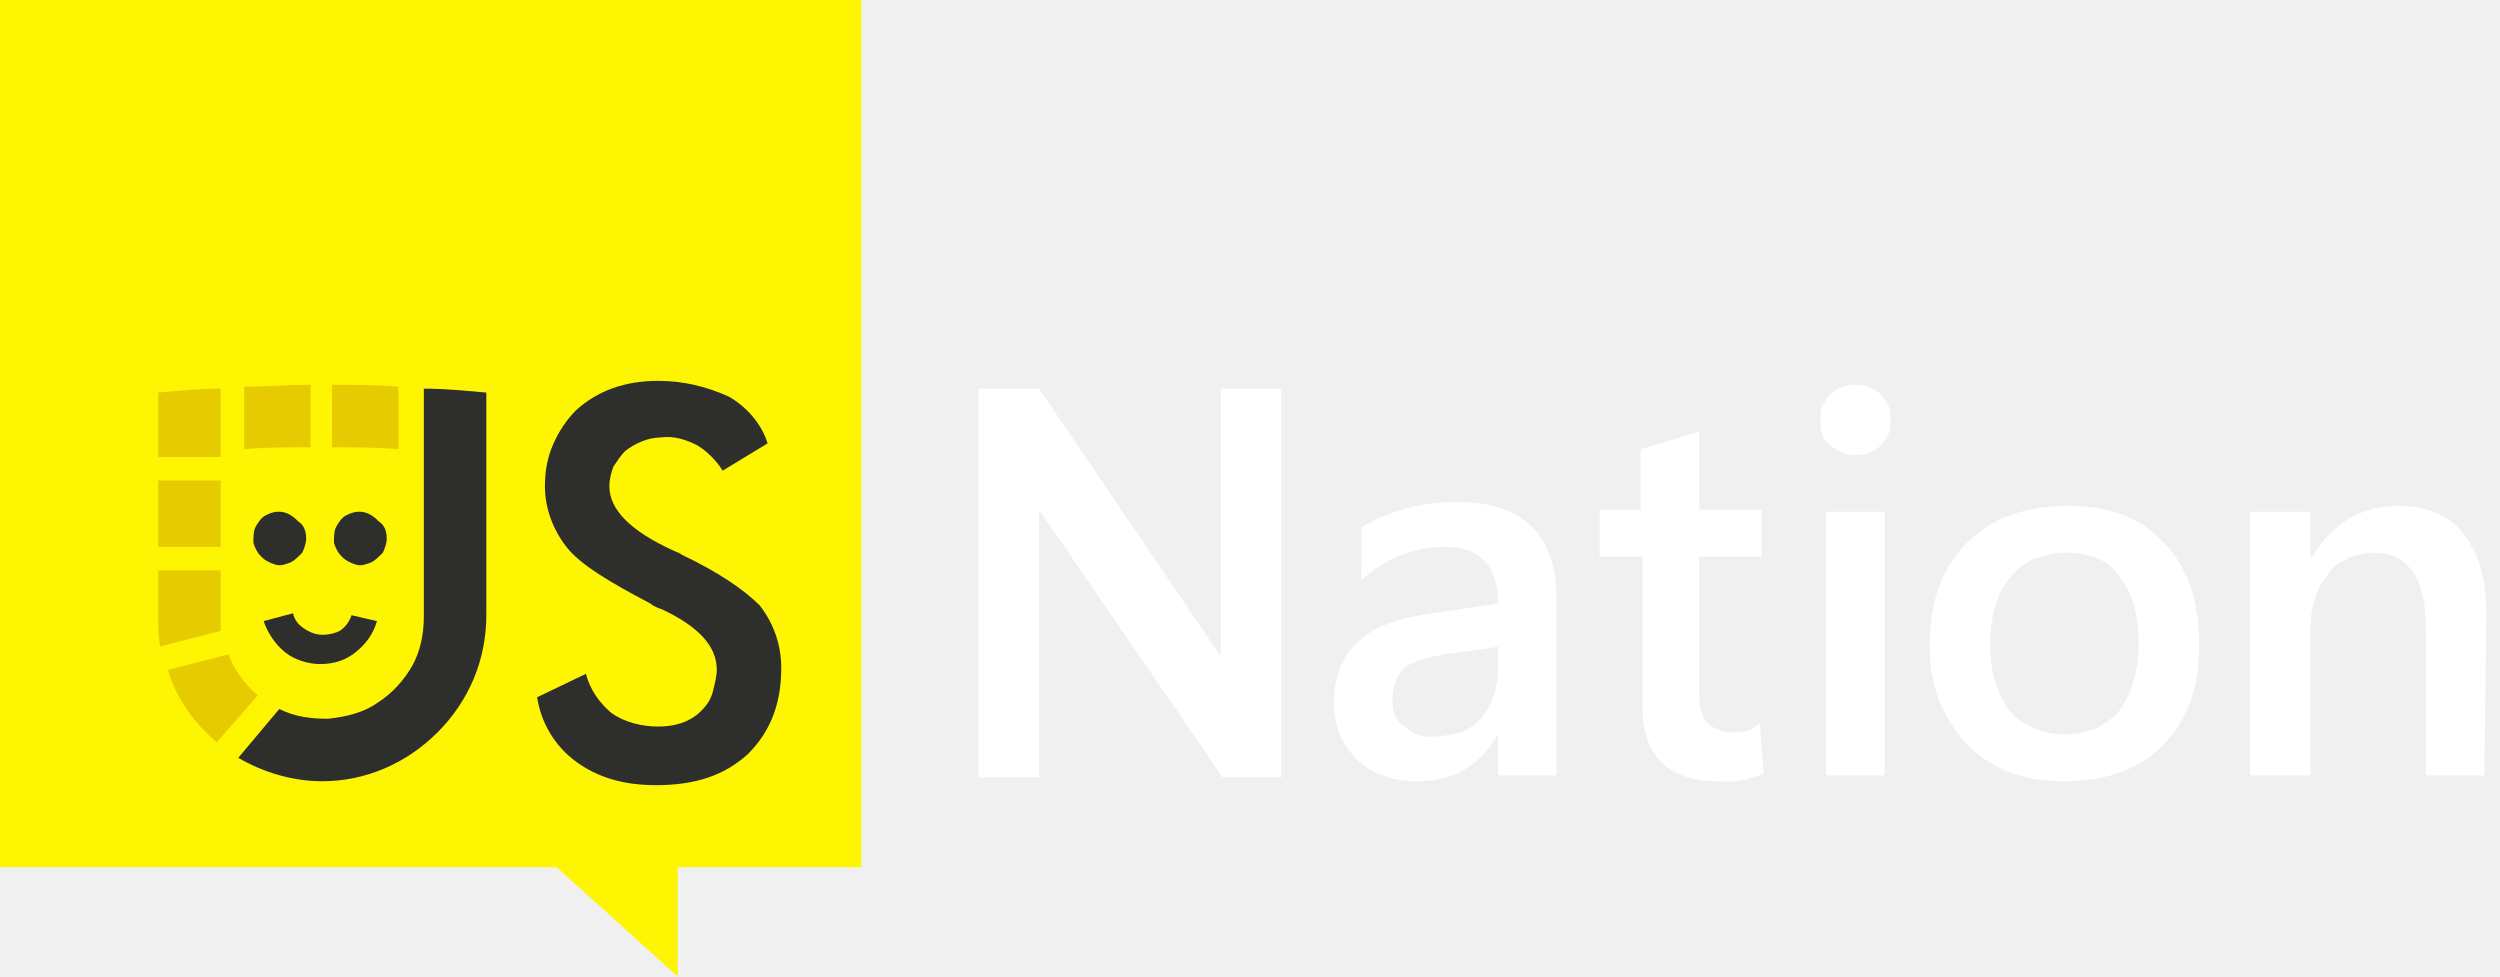
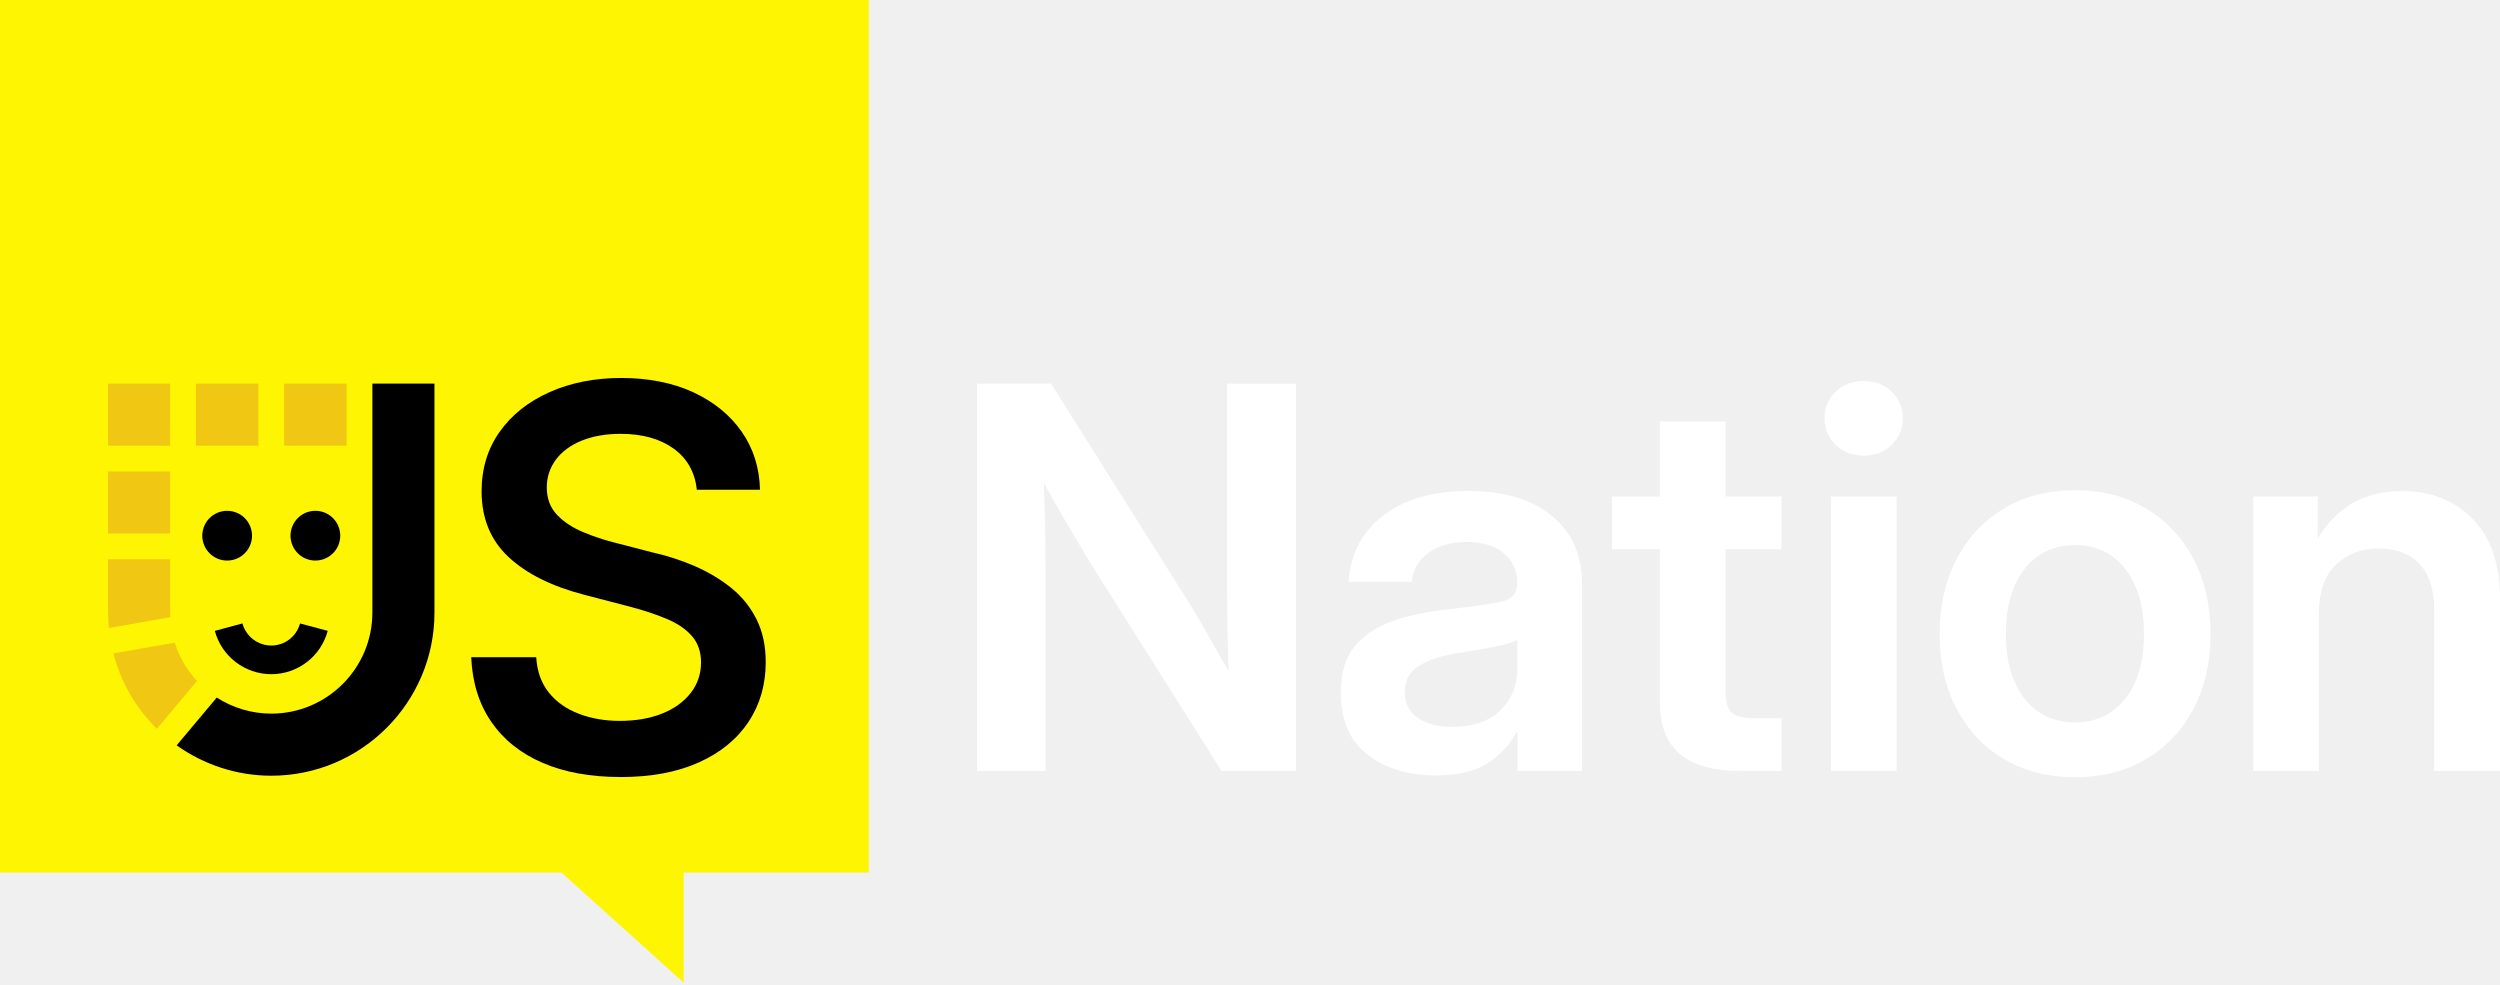
- <svg xmlns="http://www.w3.org/2000/svg" xmlns:xlink="http://www.w3.org/1999/xlink" preserveAspectRatio="xMidYMid meet" width="128" height="50" viewBox="0 0 128 50" style="width:100%;height:100%">
+ <svg xmlns="http://www.w3.org/2000/svg" width="800" height="315" viewBox="0 0 800 315" fill="none">
+   <g clip-path="url(#clip0_223_555)">
+     <path d="M0 0V279.22H179.68L218.77 314.44V279.22H278.03V0H0Z" fill="#FEF502" />
+     <path d="M198.46 248.64C188.92 248.64 180.64 247.13 173.63 244.11C166.61 241.09 161.14 236.71 157.2 230.97C153.26 225.23 151.13 218.34 150.79 210.3H171.59C171.87 214.85 173.21 218.62 175.62 221.61C178.03 224.61 181.22 226.87 185.19 228.39C189.15 229.92 193.52 230.68 198.29 230.68C203.45 230.68 207.97 229.9 211.85 228.35C215.73 226.8 218.78 224.61 221 221.78C223.22 218.95 224.33 215.68 224.33 211.96C224.33 208.63 223.39 205.86 221.5 203.64C219.61 201.42 216.95 199.58 213.51 198.11C210.07 196.64 206.02 195.3 201.36 194.08L187.3 190.42C176.71 187.7 168.53 183.65 162.76 178.27C156.99 172.89 154.11 165.87 154.11 157.22C154.11 149.95 156.04 143.6 159.89 138.17C163.74 132.74 169.07 128.51 175.86 125.48C182.65 122.46 190.32 120.95 198.86 120.95C207.4 120.95 215.29 122.48 221.86 125.53C228.43 128.58 233.59 132.78 237.33 138.13C241.07 143.48 243.03 149.68 243.2 156.72H222.98C222.37 151.06 219.89 146.67 215.53 143.53C211.18 140.4 205.53 138.83 198.6 138.83C193.83 138.83 189.66 139.57 186.08 141.03C182.5 142.5 179.76 144.54 177.84 147.14C175.93 149.75 174.97 152.69 174.97 155.96C174.97 159.51 176.05 162.42 178.21 164.7C180.37 166.98 183.13 168.82 186.49 170.23C189.85 171.64 193.3 172.8 196.85 173.68L208.75 176.76C213.46 177.81 217.97 179.27 222.27 181.13C226.57 182.99 230.44 185.29 233.88 188.04C237.32 190.79 240.04 194.13 242.03 198.07C244.03 202.01 245.03 206.61 245.03 211.88C245.03 219.09 243.19 225.47 239.5 231.02C235.81 236.57 230.5 240.89 223.57 244C216.64 247.11 208.26 248.66 198.44 248.66L198.46 248.64Z" fill="black" />
+     <path d="M119.16 122.76V196.01C119.16 213.85 104.65 228.36 86.81 228.36C80.54 228.36 74.51 226.52 69.36 223.22L56.53 238.51C65.27 244.73 75.82 248.23 86.81 248.23C115.6 248.23 139.03 224.81 139.03 196.01V122.76H119.17H119.16Z" fill="black" />
+     <path d="M110.91 122.76H90.93V142.62H110.91V122.76Z" fill="#F0C814" />
+     <path d="M82.68 122.76H62.7V142.62H82.68V122.76Z" fill="#F0C814" />
+     <path d="M54.45 122.76H34.59V142.62H54.45V122.76Z" fill="#F0C814" />
+     <path d="M54.45 150.87H34.59V170.73H54.45V150.87Z" fill="#F0C814" />
+     <path d="M54.51 197.51C54.49 197.01 54.45 196.51 54.45 196V178.97H34.59V196C34.59 197.67 34.7 199.33 34.85 200.97L54.51 197.5V197.51Z" fill="#F0C814" />
+     <path d="M55.91 205.64L36.28 209.1C37.82 215.06 40.39 220.72 43.97 225.86C45.83 228.52 47.92 230.98 50.19 233.22L63.03 217.92C62.04 216.85 60.26 214.49 60.26 214.49C58.35 211.75 56.89 208.77 55.92 205.64H55.91Z" fill="#F0C814" />
+     <path d="M72.69 179.38C77.086 179.38 80.65 175.816 80.65 171.42C80.65 167.024 77.086 163.46 72.69 163.46C68.294 163.46 64.73 167.024 64.73 171.42C64.73 175.816 68.294 179.38 72.69 179.38Z" fill="black" />
+     <path d="M100.92 179.38C105.316 179.38 108.88 175.816 108.88 171.42C108.88 167.024 105.316 163.46 100.92 163.46C96.524 163.46 92.96 167.024 92.96 171.42C92.96 175.816 96.524 179.38 100.92 179.38Z" fill="black" />
+     <path d="M86.81 215.74C78.37 215.74 70.93 210.04 68.74 201.88L77.59 199.5C78.71 203.66 82.5 206.57 86.81 206.57C91.12 206.57 94.9 203.66 96.01 199.51L104.87 201.87C102.69 210.04 95.27 215.74 86.81 215.74Z" fill="black" />
+     <path d="M312.63 246.72V122.76H336.34L379.85 191.9C381.35 194.23 383.32 197.53 385.76 201.8C388.2 206.07 390.67 210.43 393.16 214.86C392.99 210.2 392.87 205.56 392.79 200.93C392.71 196.3 392.66 192.76 392.66 190.32V122.77H414.71V246.73H390.92L351.65 184.5C349.87 181.73 347.43 177.72 344.33 172.48C341.22 167.24 337.78 161.26 334.01 154.55C334.29 161.43 334.45 167.45 334.51 172.6C334.56 177.76 334.59 181.7 334.59 184.41V246.72H312.63Z" fill="white" />
+     <path d="M459.43 248.13C450.67 248.13 443.41 245.93 437.67 241.52C431.93 237.11 429.06 230.52 429.06 221.76C429.06 215.1 430.68 209.96 433.93 206.33C437.17 202.7 441.42 200.05 446.66 198.38C451.9 196.71 457.54 195.58 463.59 194.97C471.74 194.03 477.43 193.2 480.64 192.47C483.86 191.75 485.47 189.89 485.47 186.9V186.23C485.47 182.46 484.04 179.38 481.19 177C478.33 174.62 474.41 173.42 469.42 173.42C464.43 173.42 460.17 174.61 456.98 177C453.79 179.39 452.06 182.44 451.78 186.15H431.56C432.06 177.44 435.69 170.43 442.46 165.1C449.22 159.78 458.35 157.11 469.83 157.11C481.31 157.11 490.18 159.77 496.62 165.1C503.05 170.42 506.27 177.66 506.27 186.81V246.71H485.64V234.31H485.31C483.2 238.19 480.15 241.46 476.16 244.13C472.17 246.8 466.59 248.12 459.44 248.12L459.43 248.13ZM464.59 232.57C471.47 232.57 476.68 230.78 480.23 227.2C483.78 223.62 485.55 219.28 485.55 214.18V204.7C484.27 205.53 481.8 206.3 478.14 206.99C474.48 207.68 470.49 208.36 466.16 209.03C461.67 209.7 457.77 210.96 454.47 212.82C451.17 214.68 449.52 217.6 449.52 221.6C449.52 225.04 450.88 227.73 453.6 229.67C456.32 231.61 459.98 232.58 464.58 232.58L464.59 232.57Z" fill="white" />
+     <path d="M570.1 158.86V175.75H552.21V221.51C552.21 224.67 552.85 226.85 554.12 228.04C555.4 229.23 557.72 229.83 561.11 229.83H570.1V246.72H557.45C548.52 246.72 541.91 244.92 537.61 241.31C533.31 237.71 531.16 232.13 531.16 224.59V175.75H515.85V158.86H531.16V134.9H552.21V158.86H570.1Z" fill="white" />
+     <path d="M596.42 145.8C592.81 145.8 589.82 144.65 587.43 142.35C585.04 140.05 583.85 137.21 583.85 133.82C583.85 130.43 585.04 127.61 587.43 125.33C589.81 123.06 592.81 121.92 596.42 121.92C600.03 121.92 602.94 123.06 605.32 125.33C607.7 127.61 608.9 130.43 608.9 133.82C608.9 137.21 607.71 140.05 605.32 142.35C602.94 144.65 599.97 145.8 596.42 145.8ZM585.94 246.72V158.87H606.91V246.72H585.94Z" fill="white" />
+     <path d="M664.02 248.71C655.37 248.71 647.8 246.78 641.31 242.93C634.82 239.08 629.76 233.71 626.13 226.83C622.5 219.95 620.68 211.97 620.68 202.87C620.68 193.77 622.5 185.77 626.13 178.87C629.76 171.96 634.82 166.57 641.31 162.69C647.8 158.81 655.37 156.87 664.02 156.87C672.67 156.87 680.17 158.81 686.69 162.69C693.21 166.57 698.28 171.97 701.92 178.87C705.55 185.78 707.37 193.78 707.37 202.87C707.37 211.96 705.55 219.95 701.92 226.83C698.29 233.71 693.21 239.07 686.69 242.93C680.17 246.79 672.62 248.71 664.02 248.71ZM664.02 231.16C670.73 231.16 676.08 228.64 680.08 223.59C684.07 218.54 686.07 211.64 686.07 202.87C686.07 194.1 684.07 187.17 680.08 182.07C676.09 176.97 670.73 174.42 664.02 174.42C657.31 174.42 651.87 176.96 647.88 182.03C643.89 187.1 641.89 194.05 641.89 202.87C641.89 211.69 643.89 218.54 647.88 223.59C651.87 228.64 657.25 231.16 664.02 231.16Z" fill="white" />
+     <path d="M742.01 197.05V246.72H721.04V158.87H741.67V172.35C747.77 162.2 756.76 157.13 768.63 157.13C777.84 157.13 785.37 160.1 791.22 166.03C797.07 171.97 800 180.56 800 191.82V246.73H778.95V195.15C778.95 188.72 777.4 183.84 774.29 180.51C771.18 177.18 766.83 175.52 761.23 175.52C755.63 175.52 751.16 177.24 747.5 180.68C743.84 184.12 742.01 189.58 742.01 197.07V197.05Z" fill="white" />
+   </g>
  <defs>
-     <animate repeatCount="indefinite" dur="3.003s" begin="0s" xlink:href="#_R_G_L_1_G_D_0_P_0" fill="freeze" attributeName="d" attributeType="XML" from="M1.55 0.25 C1.25,0.25 1.05,0.35 0.85,0.45 C0.65,0.55 0.45,0.85 0.35,1.05 C0.25,1.25 0.25,1.55 0.25,1.85 C0.35,2.15 0.45,2.35 0.65,2.55 C0.85,2.75 1.05,2.85 1.35,2.95 C1.65,3.05 1.85,2.95 2.15,2.85 C2.35,2.75 2.55,2.55 2.75,2.35 C2.85,2.15 2.95,1.85 2.95,1.65 C2.95,1.25 2.85,0.95 2.55,0.75 C2.25,0.45 1.95,0.25 1.55,0.25z " to="M1.55 0.25 C1.25,0.25 1.05,0.35 0.85,0.45 C0.65,0.55 0.45,0.85 0.35,1.05 C0.25,1.25 0.25,1.55 0.25,1.85 C0.35,2.15 0.45,2.35 0.65,2.55 C0.85,2.75 1.05,2.85 1.35,2.95 C1.65,3.05 1.85,2.95 2.15,2.85 C2.35,2.75 2.55,2.55 2.75,2.35 C2.85,2.15 2.95,1.85 2.95,1.65 C2.95,1.25 2.85,0.95 2.55,0.75 C2.25,0.45 1.95,0.25 1.55,0.25z " keyTimes="0;0.911;0.944;0.989;1" values="M1.55 0.25 C1.25,0.25 1.05,0.35 0.85,0.45 C0.65,0.55 0.45,0.85 0.35,1.05 C0.25,1.25 0.25,1.55 0.25,1.85 C0.35,2.15 0.45,2.35 0.65,2.55 C0.85,2.75 1.05,2.85 1.35,2.95 C1.65,3.05 1.85,2.95 2.15,2.85 C2.35,2.75 2.55,2.55 2.75,2.35 C2.85,2.15 2.95,1.85 2.95,1.65 C2.95,1.25 2.85,0.95 2.55,0.75 C2.25,0.45 1.95,0.25 1.55,0.25z ;M1.55 0.25 C1.25,0.25 1.05,0.35 0.85,0.45 C0.65,0.55 0.45,0.85 0.35,1.05 C0.25,1.25 0.25,1.55 0.25,1.85 C0.35,2.15 0.45,2.35 0.65,2.55 C0.85,2.75 1.05,2.85 1.35,2.95 C1.65,3.05 1.85,2.95 2.15,2.85 C2.35,2.75 2.55,2.55 2.75,2.35 C2.85,2.15 2.95,1.85 2.95,1.65 C2.95,1.25 2.85,0.95 2.55,0.75 C2.25,0.45 1.95,0.25 1.55,0.25z ;M1.55 2.19 C1.25,2.19 1.05,2.22 0.85,2.25 C0.65,2.28 0.45,2.38 0.35,2.44 C0.25,2.5 0.25,2.59 0.25,2.68 C0.35,2.77 0.45,2.84 0.65,2.9 C0.85,2.96 1.05,2.99 1.35,3.02 C1.65,3.05 1.85,3.02 2.15,2.99 C2.35,2.96 2.55,2.9 2.75,2.84 C2.85,2.77 2.95,2.68 2.95,2.62 C2.95,2.5 2.85,2.4 2.55,2.34 C2.25,2.25 1.95,2.19 1.55,2.19z ;M1.55 0.25 C1.25,0.25 1.05,0.35 0.85,0.45 C0.65,0.55 0.45,0.85 0.35,1.05 C0.25,1.25 0.25,1.55 0.25,1.85 C0.35,2.15 0.45,2.35 0.65,2.55 C0.85,2.75 1.05,2.85 1.35,2.95 C1.65,3.05 1.85,2.95 2.15,2.85 C2.35,2.75 2.55,2.55 2.75,2.35 C2.85,2.15 2.95,1.85 2.95,1.65 C2.95,1.25 2.85,0.95 2.55,0.75 C2.25,0.45 1.95,0.25 1.55,0.25z ;M1.55 0.25 C1.25,0.25 1.05,0.35 0.85,0.45 C0.65,0.55 0.45,0.85 0.35,1.05 C0.25,1.25 0.25,1.55 0.25,1.85 C0.35,2.15 0.45,2.35 0.65,2.55 C0.85,2.75 1.05,2.85 1.35,2.95 C1.65,3.05 1.85,2.95 2.15,2.85 C2.35,2.75 2.55,2.55 2.75,2.35 C2.85,2.15 2.95,1.85 2.95,1.65 C2.95,1.25 2.85,0.95 2.55,0.75 C2.25,0.45 1.95,0.25 1.55,0.25z " keySplines="0.333 0 0.667 1;0.333 0 0.667 1;0.333 0 0.667 1;0 0 0 0" calcMode="spline" />
-     <animate repeatCount="indefinite" dur="3.003s" begin="0s" xlink:href="#_R_G_L_0_G_D_0_P_0" fill="freeze" attributeName="d" attributeType="XML" from="M1.55 0.25 C1.25,0.25 1.05,0.35 0.85,0.45 C0.65,0.55 0.45,0.85 0.35,1.05 C0.25,1.25 0.25,1.55 0.25,1.85 C0.35,2.15 0.45,2.35 0.65,2.55 C0.85,2.75 1.05,2.85 1.35,2.95 C1.65,3.05 1.85,2.95 2.15,2.85 C2.35,2.75 2.55,2.55 2.75,2.35 C2.85,2.15 2.95,1.85 2.95,1.65 C2.95,1.25 2.85,0.95 2.55,0.75 C2.25,0.45 1.95,0.25 1.55,0.25z " to="M1.55 0.25 C1.25,0.25 1.05,0.35 0.85,0.45 C0.65,0.55 0.45,0.85 0.35,1.05 C0.25,1.25 0.25,1.55 0.25,1.85 C0.35,2.15 0.45,2.35 0.65,2.55 C0.85,2.75 1.05,2.85 1.35,2.95 C1.65,3.05 1.85,2.95 2.15,2.85 C2.35,2.75 2.55,2.55 2.75,2.35 C2.85,2.15 2.95,1.85 2.95,1.65 C2.95,1.25 2.85,0.95 2.55,0.75 C2.25,0.45 1.95,0.25 1.55,0.25z " keyTimes="0;0.911;0.944;0.989;1" values="M1.55 0.25 C1.25,0.25 1.05,0.35 0.85,0.45 C0.65,0.55 0.45,0.85 0.35,1.05 C0.25,1.25 0.25,1.55 0.25,1.85 C0.35,2.15 0.45,2.35 0.65,2.55 C0.85,2.75 1.05,2.85 1.35,2.95 C1.65,3.05 1.85,2.95 2.15,2.85 C2.35,2.75 2.55,2.55 2.75,2.35 C2.85,2.15 2.95,1.85 2.95,1.65 C2.95,1.25 2.85,0.95 2.55,0.75 C2.25,0.45 1.95,0.25 1.55,0.25z ;M1.55 0.25 C1.25,0.25 1.05,0.35 0.85,0.45 C0.65,0.55 0.45,0.85 0.35,1.05 C0.25,1.25 0.25,1.55 0.25,1.85 C0.35,2.15 0.45,2.35 0.65,2.55 C0.85,2.75 1.05,2.85 1.35,2.95 C1.65,3.05 1.85,2.95 2.15,2.85 C2.35,2.75 2.55,2.55 2.75,2.35 C2.85,2.15 2.95,1.85 2.95,1.65 C2.95,1.25 2.85,0.95 2.55,0.75 C2.25,0.45 1.95,0.25 1.55,0.25z ;M1.55 2.19 C1.25,2.19 1.05,2.22 0.85,2.25 C0.65,2.28 0.45,2.38 0.35,2.44 C0.25,2.5 0.25,2.59 0.25,2.68 C0.35,2.77 0.45,2.84 0.65,2.9 C0.85,2.96 1.05,2.99 1.35,3.02 C1.65,3.05 1.85,3.02 2.15,2.99 C2.35,2.96 2.55,2.9 2.75,2.84 C2.85,2.77 2.95,2.68 2.95,2.62 C2.95,2.5 2.85,2.4 2.55,2.34 C2.25,2.25 1.95,2.19 1.55,2.19z ;M1.55 0.25 C1.25,0.25 1.05,0.35 0.85,0.45 C0.65,0.55 0.45,0.85 0.35,1.05 C0.25,1.25 0.25,1.55 0.25,1.85 C0.35,2.15 0.45,2.35 0.65,2.55 C0.85,2.75 1.05,2.85 1.35,2.95 C1.65,3.05 1.85,2.95 2.15,2.85 C2.35,2.75 2.55,2.55 2.75,2.35 C2.85,2.15 2.95,1.85 2.95,1.65 C2.95,1.25 2.85,0.95 2.55,0.75 C2.25,0.45 1.95,0.25 1.55,0.25z ;M1.55 0.25 C1.25,0.25 1.05,0.35 0.85,0.45 C0.65,0.55 0.45,0.85 0.35,1.05 C0.25,1.25 0.25,1.55 0.25,1.85 C0.35,2.15 0.45,2.35 0.65,2.55 C0.85,2.75 1.05,2.85 1.35,2.95 C1.65,3.05 1.85,2.95 2.15,2.85 C2.35,2.75 2.55,2.55 2.75,2.35 C2.85,2.15 2.95,1.85 2.95,1.65 C2.95,1.25 2.85,0.95 2.55,0.75 C2.25,0.45 1.95,0.25 1.55,0.25z " keySplines="0.333 0 0.667 1;0.333 0 0.667 1;0.333 0 0.667 1;0 0 0 0" calcMode="spline" />
-     <animate attributeType="XML" attributeName="opacity" dur="3s" from="0" to="1" xlink:href="#time_group" />
+     <clipPath id="clip0_223_555">
+       <rect width="800" height="314.44" fill="white" />
+     </clipPath>
  </defs>
-   <g id="_R_G">
-     <g id="_R_G_L_16_G" transform=" translate(22.05, 25) translate(-22.3, -25.249)">
-       <path id="_R_G_L_16_G_D_0_P_0" fill="#fef502" fill-opacity="1" fill-rule="nonzero" d=" M0.25 0.25 C0.25,0.25 0.25,44.65 0.25,44.65 C0.25,44.65 28.75,44.65 28.75,44.65 C28.75,44.65 34.95,50.25 34.95,50.25 C34.95,50.25 34.95,44.65 34.95,44.65 C34.95,44.65 44.35,44.65 44.35,44.65 C44.35,44.65 44.35,0.25 44.35,0.25 C44.35,0.25 0.25,0.25 0.25,0.25z " />
-     </g>
-     <g id="_R_G_L_15_G" transform=" translate(16.4, 32.7) translate(-3.15, -1.55)">
-       <path id="_R_G_L_15_G_D_0_P_0" fill="#2e2e2c" fill-opacity="1" fill-rule="nonzero" d=" M3.25 1.35 C2.95,1.35 2.65,1.25 2.35,1.05 C2.05,0.85 1.85,0.65 1.75,0.25 C1.75,0.25 0.25,0.65 0.25,0.65 C0.45,1.25 0.85,1.85 1.35,2.25 C1.85,2.65 2.55,2.85 3.15,2.85 C3.85,2.85 4.45,2.65 4.95,2.25 C5.45,1.85 5.85,1.35 6.05,0.65 C6.05,0.65 4.75,0.35 4.75,0.35 C4.65,0.65 4.45,0.95 4.15,1.15 C3.95,1.25 3.65,1.35 3.25,1.35z " />
-     </g>
-     <g id="_R_G_L_14_G" transform=" translate(26.1, 29.85) translate(-14.15, -10.6)">
-       <path id="_R_G_L_14_G_D_0_P_0" fill="#2e2e2c" fill-opacity="1" fill-rule="nonzero" d=" M15.55 16.45 C15.55,16.45 18.05,15.25 18.05,15.25 C18.25,16.05 18.75,16.75 19.35,17.25 C20.05,17.75 20.95,17.95 21.75,17.95 C22.55,17.95 23.35,17.75 23.95,17.15 C24.25,16.85 24.45,16.55 24.55,16.15 C24.65,15.75 24.75,15.35 24.75,15.05 C24.75,13.85 23.85,12.85 21.95,11.95 C21.65,11.85 21.45,11.75 21.35,11.65 C19.25,10.55 17.75,9.65 17.05,8.75 C16.35,7.85 15.95,6.75 15.95,5.65 C15.95,4.95 16.05,4.25 16.35,3.55 C16.65,2.85 17.05,2.25 17.55,1.75 C18.65,0.75 20.05,0.25 21.75,0.25 C23.05,0.25 24.25,0.55 25.35,1.05 C26.25,1.55 27.05,2.45 27.35,3.45 C27.35,3.45 25.05,4.85 25.05,4.85 C24.75,4.35 24.25,3.85 23.75,3.55 C23.15,3.25 22.55,3.05 21.85,3.15 C21.25,3.15 20.55,3.45 20.05,3.85 C19.85,4.05 19.65,4.35 19.45,4.65 C19.35,4.95 19.25,5.25 19.25,5.65 C19.25,6.85 20.35,7.95 22.55,8.95 C22.75,9.05 22.85,9.05 22.95,9.15 C24.85,10.05 26.15,10.95 26.95,11.75 C27.65,12.65 28.05,13.75 28.05,14.95 C28.05,16.85 27.45,18.25 26.35,19.35 C25.15,20.45 23.65,20.95 21.65,20.95 C19.95,20.95 18.65,20.55 17.55,19.75 C16.45,18.95 15.75,17.75 15.55,16.45z  M4.55 20.75 C6.75,20.75 8.85,19.85 10.45,18.25 C12.05,16.65 12.95,14.55 12.95,12.25 C12.95,12.25 12.95,0.85 12.95,0.85 C11.85,0.75 10.85,0.65 9.75,0.65 C9.75,0.65 9.75,4.35 9.75,4.35 C9.75,4.35 9.75,12.35 9.75,12.35 C9.75,13.25 9.55,14.15 9.15,14.85 C8.75,15.55 8.15,16.25 7.35,16.75 C6.65,17.25 5.75,17.45 4.85,17.55 C3.95,17.55 3.15,17.45 2.35,17.05 C2.35,17.05 0.25,19.55 0.25,19.55 C1.45,20.25 2.95,20.75 4.55,20.75z " />
-     </g>
-     <g id="_R_G_L_13_G" transform=" translate(9.7, 21.65) translate(-1.85, -2)">
-       <path id="_R_G_L_13_G_D_0_P_0" fill="#e6cb00" fill-opacity="1" fill-rule="nonzero" d=" M0.25 0.45 C0.25,0.45 0.25,3.75 0.25,3.75 C0.25,3.75 3.45,3.75 3.45,3.75 C3.45,3.75 3.45,3.45 3.45,3.45 C3.45,3.45 3.45,0.25 3.45,0.25 C2.35,0.25 1.35,0.35 0.25,0.45z " />
-     </g>
-     <g id="_R_G_L_12_G" transform=" translate(14.2, 21.35) translate(-1.95, -1.9)">
-       <path id="_R_G_L_12_G_D_0_P_0" fill="#e6cb00" fill-opacity="1" fill-rule="nonzero" d=" M0.25 0.35 C0.25,0.35 0.25,3.55 0.25,3.55 C1.35,3.45 2.55,3.45 3.65,3.45 C3.65,3.45 3.65,0.25 3.65,0.25 C2.45,0.25 1.35,0.35 0.25,0.35z " />
-     </g>
-     <g id="_R_G_L_11_G" transform=" translate(18.7, 21.35) translate(-1.95, -1.9)">
-       <path id="_R_G_L_11_G_D_0_P_0" fill="#e6cb00" fill-opacity="1" fill-rule="nonzero" d=" M0.25 0.25 C0.25,0.25 0.25,3.45 0.25,3.45 C1.35,3.45 2.55,3.45 3.65,3.55 C3.65,3.55 3.65,0.35 3.65,0.35 C2.55,0.25 1.45,0.25 0.25,0.25z " />
-     </g>
-     <g id="_R_G_L_10_G" transform=" translate(9.7, 26.3) translate(-1.85, -1.95)">
-       <path id="_R_G_L_10_G_D_0_P_0" fill="#e6cb00" fill-opacity="1" fill-rule="nonzero" d=" M3.45 0.25 C3.45,0.25 0.25,0.25 0.25,0.25 C0.25,0.25 0.25,3.65 0.25,3.65 C0.25,3.65 3.45,3.65 3.45,3.65 C3.45,3.65 3.45,0.25 3.45,0.25z " />
-     </g>
-     <g id="_R_G_L_9_G" transform=" translate(9.7, 31.15) translate(-1.85, -2.2)">
-       <path id="_R_G_L_9_G_D_0_P_0" fill="#e6cb00" fill-opacity="1" fill-rule="nonzero" d=" M3.45 2.55 C3.45,2.55 3.45,0.25 3.45,0.25 C3.45,0.25 0.25,0.25 0.25,0.25 C0.25,0.25 0.25,2.55 0.25,2.55 C0.25,3.05 0.25,3.65 0.35,4.15 C0.35,4.15 3.45,3.35 3.45,3.35 C3.45,3.35 3.45,2.55 3.45,2.55z " />
-     </g>
-     <g id="_R_G_L_8_G" transform=" translate(10.9, 35.75) translate(-2.55, -2.5)">
-       <path id="_R_G_L_8_G_D_0_P_0" fill="#e6cb00" fill-opacity="1" fill-rule="nonzero" d=" M4.85 2.35 C4.15,1.75 3.65,1.05 3.35,0.25 C3.35,0.25 0.25,1.05 0.25,1.05 C0.65,2.45 1.55,3.75 2.75,4.75 C2.75,4.75 4.85,2.35 4.85,2.35z " />
-     </g>
-     <g id="_R_G_L_7_G" transform=" translate(57.85, 29.85) translate(-8, -10.2)">
-       <path id="_R_G_L_7_G_D_0_P_0" fill="#ffffff" fill-opacity="1" fill-rule="nonzero" d=" M0.25 20.15 C0.25,20.15 0.25,0.25 0.25,0.25 C0.25,0.25 3.35,0.25 3.35,0.25 C3.35,0.25 12.65,13.95 12.65,13.95 C12.65,13.95 12.65,0.25 12.65,0.25 C12.65,0.25 15.75,0.25 15.75,0.25 C15.75,0.25 15.75,20.15 15.75,20.15 C15.75,20.15 12.75,20.15 12.75,20.15 C12.75,20.15 3.35,6.45 3.35,6.45 C3.35,6.45 3.35,20.15 3.35,20.15 C3.35,20.15 0.25,20.15 0.25,20.15z " />
-     </g>
-     <g id="_R_G_L_6_G" transform=" translate(74, 32.85) translate(-5.95, -7.399)">
-       <path id="_R_G_L_6_G_D_0_P_0" fill="#ffffff" fill-opacity="1" fill-rule="nonzero" d=" M11.65 14.25 C11.65,14.25 8.65,14.25 8.65,14.25 C8.65,14.25 8.65,12.15 8.65,12.15 C7.75,13.75 6.35,14.55 4.55,14.55 C3.25,14.55 2.15,14.15 1.45,13.45 C1.05,13.05 0.75,12.65 0.55,12.15 C0.35,11.65 0.25,11.15 0.25,10.55 C0.25,7.95 1.75,6.55 4.65,6.05 C4.65,6.05 8.65,5.45 8.65,5.45 C8.65,3.55 7.75,2.55 5.95,2.55 C4.35,2.55 2.85,3.15 1.65,4.25 C1.65,4.25 1.65,1.55 1.65,1.55 C3.15,0.65 4.85,0.25 6.55,0.25 C9.95,0.25 11.65,1.95 11.65,5.25 C11.65,5.25 11.65,14.25 11.65,14.25z  M8.75 7.65 C8.75,7.65 5.95,8.05 5.95,8.05 C5.25,8.15 4.55,8.35 3.95,8.65 C3.55,8.95 3.25,9.55 3.25,10.35 C3.25,10.65 3.25,10.85 3.35,11.15 C3.45,11.35 3.65,11.65 3.85,11.75 C4.35,12.15 4.85,12.35 5.45,12.25 C5.85,12.25 6.35,12.15 6.75,12.05 C7.15,11.85 7.55,11.65 7.75,11.35 C8.35,10.65 8.65,9.75 8.65,8.85 C8.65,8.85 8.65,7.65 8.65,7.65 C8.65,7.65 8.75,7.65 8.75,7.65z " />
-     </g>
-     <g id="_R_G_L_5_G" transform=" translate(86.1, 31.1) translate(-4.45, -9.25)">
-       <path id="_R_G_L_5_G_D_0_P_0" fill="#ffffff" fill-opacity="1" fill-rule="nonzero" d=" M8.65 17.75 C7.95,18.05 7.15,18.25 6.35,18.15 C3.75,18.15 2.45,16.85 2.45,14.35 C2.45,14.35 2.45,6.65 2.45,6.65 C2.45,6.65 0.25,6.65 0.25,6.65 C0.25,6.65 0.25,4.25 0.25,4.25 C0.25,4.25 2.35,4.25 2.35,4.25 C2.35,4.25 2.35,1.15 2.35,1.15 C2.35,1.15 5.35,0.25 5.35,0.25 C5.35,0.25 5.35,4.25 5.35,4.25 C5.35,4.25 8.55,4.25 8.55,4.25 C8.55,4.25 8.55,6.65 8.55,6.65 C8.55,6.65 5.35,6.65 5.35,6.65 C5.35,6.65 5.35,13.45 5.35,13.45 C5.35,14.25 5.45,14.85 5.75,15.15 C6.05,15.45 6.55,15.65 7.15,15.65 C7.65,15.65 8.15,15.55 8.45,15.15 C8.45,15.15 8.65,17.75 8.65,17.75z " />
-     </g>
-     <g id="_R_G_L_4_G" transform=" translate(95, 29.7) translate(-2.05, -10.25)">
-       <path id="_R_G_L_4_G_D_0_P_0" fill="#ffffff" fill-opacity="1" fill-rule="nonzero" d=" M2.05 3.85 C1.55,3.85 1.15,3.65 0.75,3.35 C0.55,3.15 0.45,3.05 0.35,2.75 C0.25,2.55 0.25,2.35 0.25,2.05 C0.25,1.85 0.25,1.55 0.35,1.35 C0.45,1.15 0.55,0.95 0.75,0.75 C1.05,0.45 1.55,0.25 2.05,0.25 C2.55,0.25 3.05,0.45 3.35,0.75 C3.55,0.95 3.65,1.15 3.75,1.35 C3.85,1.55 3.85,1.85 3.85,2.05 C3.85,2.25 3.85,2.55 3.75,2.75 C3.65,2.95 3.55,3.15 3.35,3.35 C2.95,3.75 2.45,3.85 2.05,3.85z  M3.55 20.25 C3.55,20.25 0.55,20.25 0.55,20.25 C0.55,20.25 0.55,6.75 0.55,6.75 C0.55,6.75 3.55,6.75 3.55,6.75 C3.55,6.75 3.55,20.25 3.55,20.25z " />
-     </g>
-     <g id="_R_G_L_3_G" transform=" translate(105.7, 32.95) translate(-7.15, -7.3)">
-       <path id="_R_G_L_3_G_D_0_P_0" fill="#ffffff" fill-opacity="1" fill-rule="nonzero" d=" M7.15 14.35 C5.05,14.35 3.45,13.75 2.15,12.45 C0.95,11.15 0.25,9.55 0.25,7.45 C0.25,5.15 0.85,3.45 2.15,2.15 C3.45,0.85 5.15,0.25 7.35,0.25 C9.45,0.25 11.05,0.85 12.25,2.15 C13.45,3.35 14.05,5.15 14.05,7.35 C14.05,9.55 13.45,11.25 12.15,12.55 C10.95,13.75 9.25,14.35 7.15,14.35z  M7.25 2.65 C6.75,2.65 6.15,2.75 5.65,2.95 C5.15,3.15 4.75,3.45 4.35,3.95 C3.65,4.75 3.35,5.95 3.35,7.45 C3.35,8.85 3.75,9.95 4.35,10.75 C4.65,11.15 5.15,11.45 5.65,11.65 C6.15,11.85 6.65,11.95 7.15,11.95 C8.35,11.95 9.25,11.55 9.95,10.75 C10.55,9.95 10.95,8.75 10.95,7.35 C10.95,5.85 10.65,4.75 9.95,3.85 C9.45,3.05 8.45,2.65 7.25,2.65z " />
-     </g>
-     <g id="_R_G_L_2_G" transform=" translate(121.25, 32.8) translate(-6.3, -7.15)">
-       <path id="_R_G_L_2_G_D_0_P_0" fill="#ffffff" fill-opacity="1" fill-rule="nonzero" d=" M12.25 14.05 C12.25,14.05 9.25,14.05 9.25,14.05 C9.25,14.05 9.25,6.45 9.25,6.45 C9.25,3.95 8.35,2.65 6.55,2.65 C6.15,2.65 5.65,2.75 5.25,2.95 C4.85,3.15 4.45,3.35 4.25,3.75 C3.65,4.45 3.35,5.45 3.35,6.35 C3.35,6.35 3.35,14.05 3.35,14.05 C3.35,14.05 0.25,14.05 0.25,14.05 C0.25,14.05 0.25,0.55 0.25,0.55 C0.25,0.55 3.35,0.55 3.35,0.55 C3.35,0.55 3.35,2.85 3.35,2.85 C3.35,2.85 3.45,2.85 3.45,2.85 C4.45,1.15 5.95,0.25 7.85,0.25 C9.35,0.25 10.45,0.75 11.15,1.65 C11.95,2.65 12.35,3.95 12.35,5.75 C12.35,5.75 12.25,14.05 12.25,14.05z " />
-     </g>
-     <g id="_R_G_L_1_G" transform=" translate(18.45, 27.6) translate(-1.6, -1.65)">
-       <path id="_R_G_L_1_G_D_0_P_0" fill="#2e2e2c" fill-opacity="1" fill-rule="nonzero" d=" M1.55 0.25 C1.25,0.25 1.05,0.35 0.85,0.45 C0.65,0.55 0.45,0.85 0.35,1.05 C0.25,1.25 0.25,1.55 0.25,1.85 C0.35,2.15 0.45,2.35 0.65,2.55 C0.85,2.75 1.05,2.85 1.35,2.95 C1.65,3.05 1.85,2.95 2.15,2.85 C2.35,2.75 2.55,2.55 2.75,2.35 C2.85,2.15 2.95,1.85 2.95,1.65 C2.95,1.25 2.85,0.95 2.55,0.75 C2.25,0.45 1.95,0.25 1.55,0.25z " />
-     </g>
-     <g id="_R_G_L_0_G" transform=" translate(14.325, 27.6) translate(-1.6, -1.65)">
-       <path id="_R_G_L_0_G_D_0_P_0" fill="#2e2e2c" fill-opacity="1" fill-rule="nonzero" d=" M1.55 0.25 C1.25,0.25 1.05,0.35 0.85,0.45 C0.65,0.55 0.45,0.85 0.35,1.05 C0.25,1.25 0.25,1.55 0.25,1.85 C0.35,2.15 0.45,2.35 0.65,2.55 C0.85,2.75 1.05,2.85 1.35,2.95 C1.65,3.05 1.85,2.95 2.15,2.85 C2.35,2.75 2.55,2.55 2.75,2.35 C2.85,2.15 2.95,1.85 2.95,1.65 C2.95,1.25 2.85,0.95 2.55,0.75 C2.25,0.45 1.95,0.25 1.55,0.25z " />
-     </g>
-   </g>
-   <g id="time_group" />
</svg>
